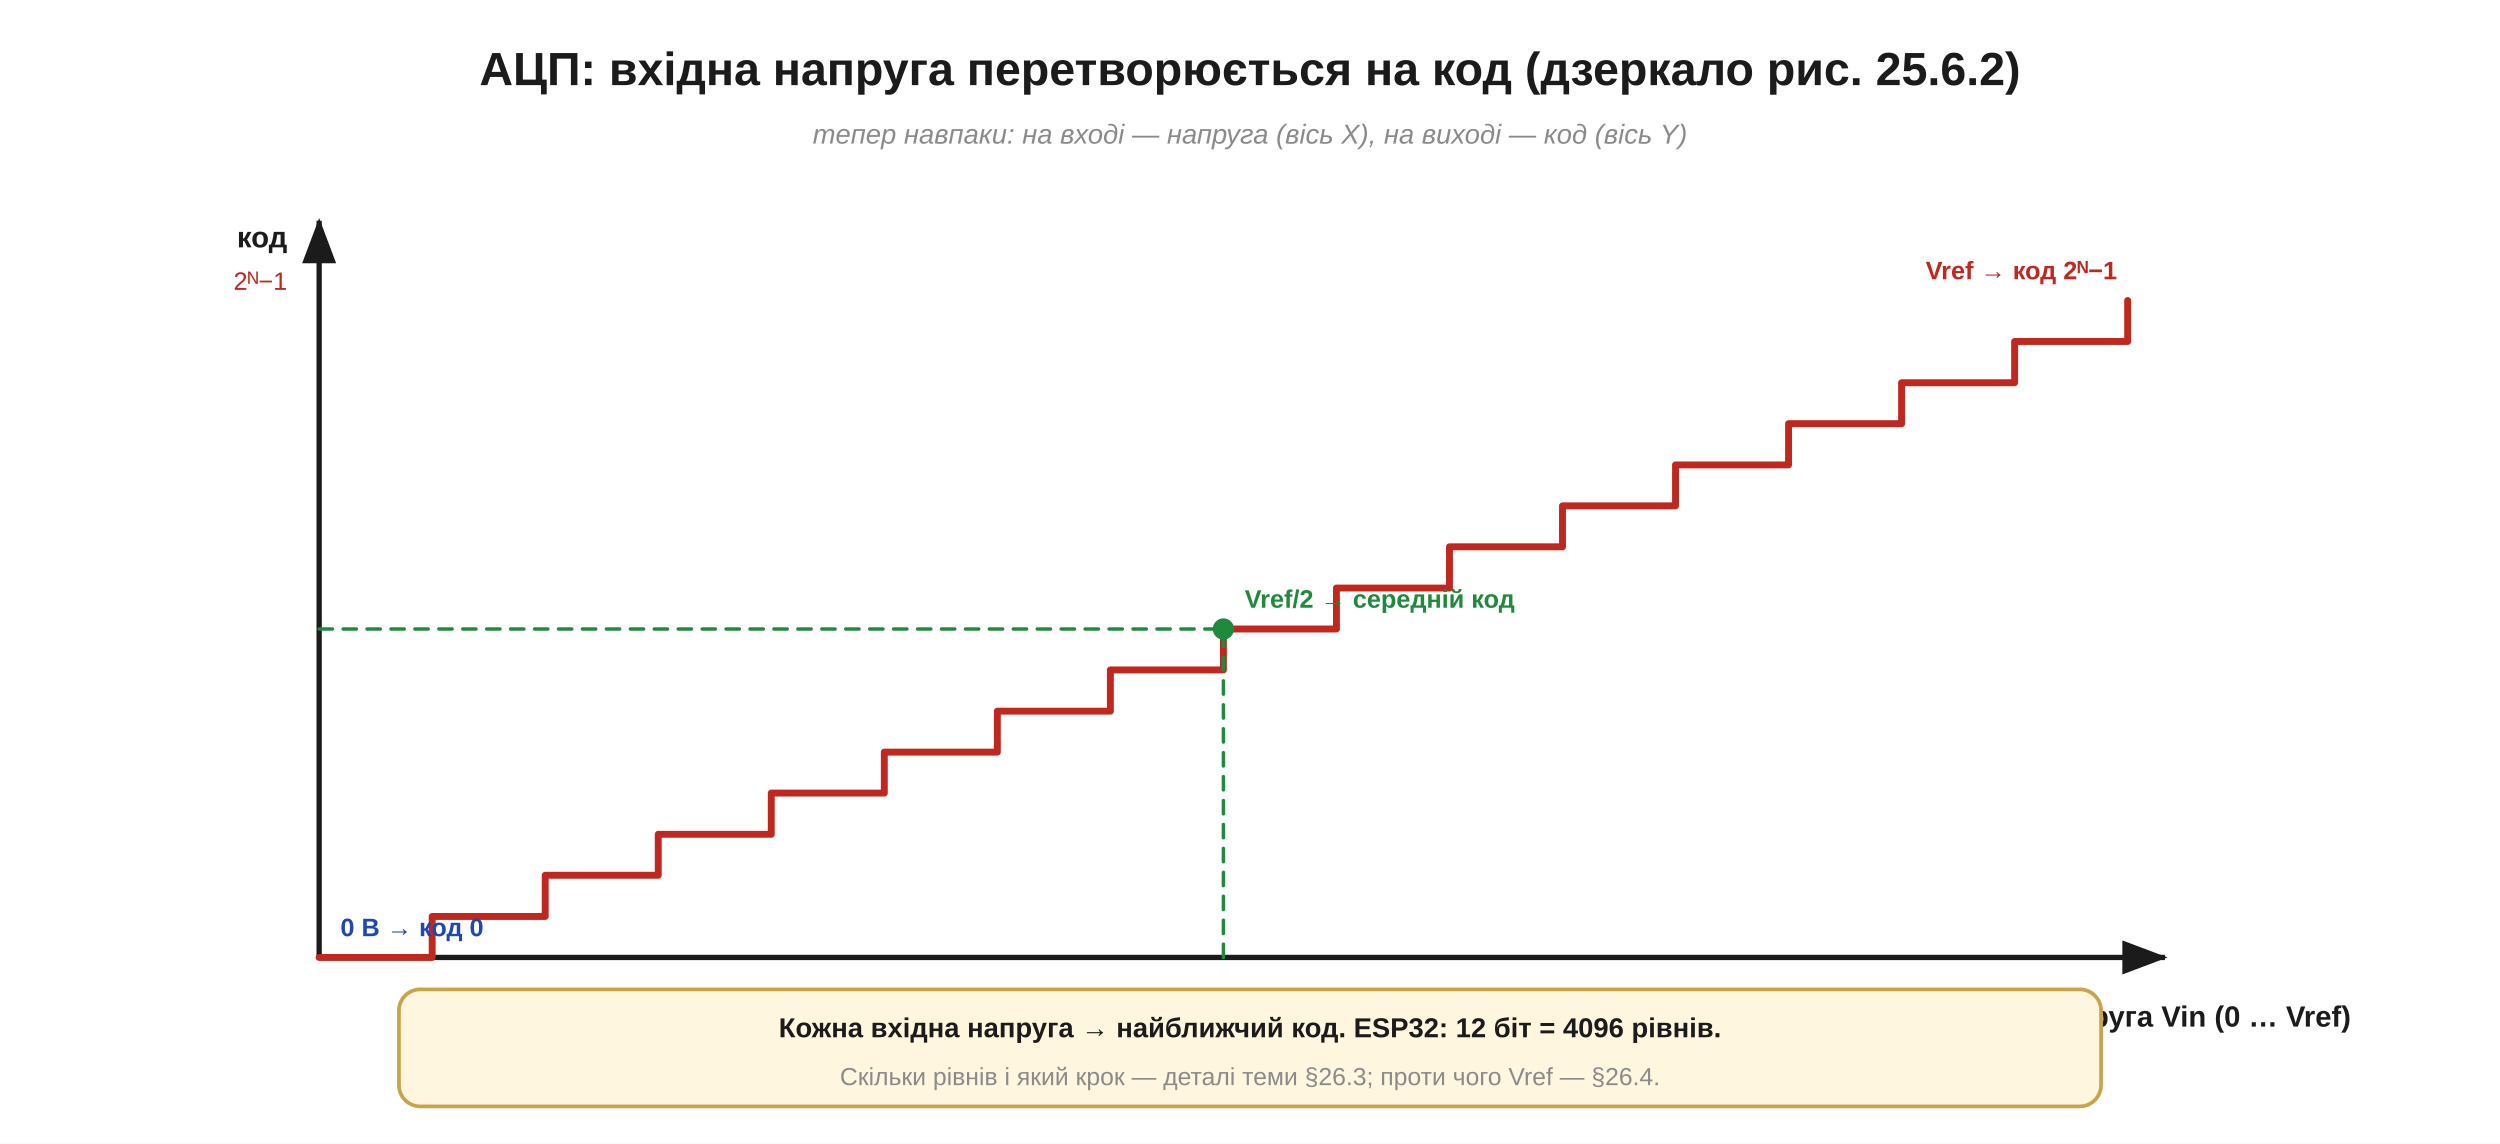
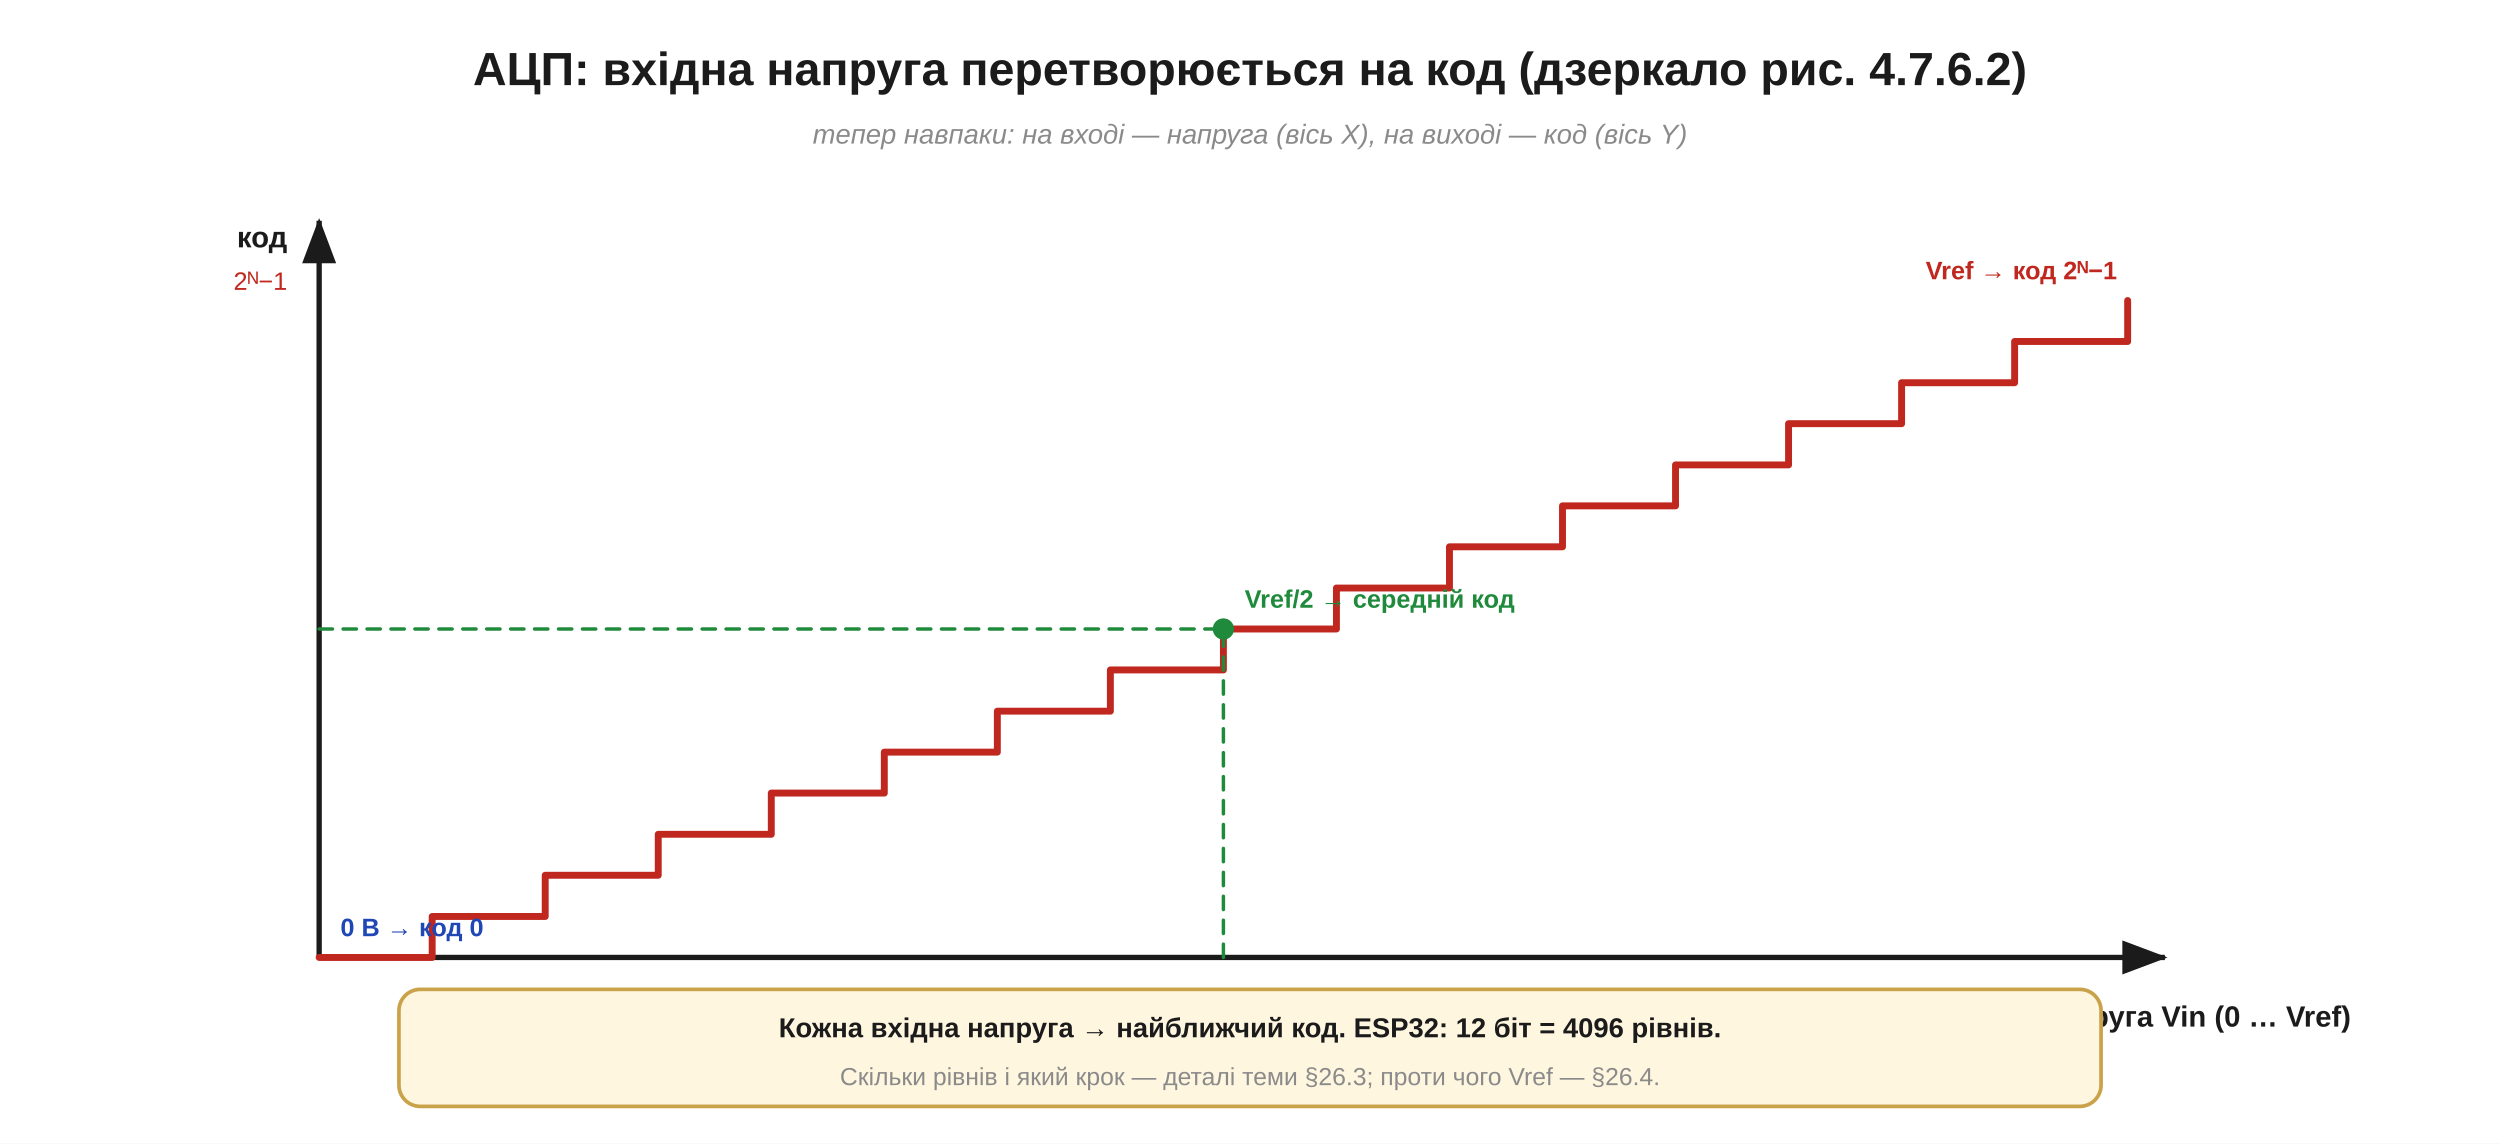
<svg xmlns="http://www.w3.org/2000/svg" width="940" height="430" viewBox="0 0 940 430">
  <rect width="940" height="430" fill="#ffffff" />
  <defs>
    <marker id="aInk" markerWidth="11" markerHeight="11" refX="8" refY="3.2" orient="auto" markerUnits="strokeWidth">
      <path d="M0,0 L8.5,3.2 L0,6.4 Z" fill="#1b1b1b" />
    </marker>
    <marker id="aRed" markerWidth="11" markerHeight="11" refX="8" refY="3.2" orient="auto" markerUnits="strokeWidth">
      <path d="M0,0 L8.5,3.2 L0,6.4 Z" fill="#c0271e" />
    </marker>
    <marker id="aBlue" markerWidth="11" markerHeight="11" refX="8" refY="3.2" orient="auto" markerUnits="strokeWidth">
      <path d="M0,0 L8.5,3.2 L0,6.4 Z" fill="#1f47b5" />
    </marker>
    <marker id="aGreen" markerWidth="11" markerHeight="11" refX="8" refY="3.2" orient="auto" markerUnits="strokeWidth">
      <path d="M0,0 L8.5,3.2 L0,6.4 Z" fill="#1f8a3b" />
    </marker>
    <marker id="aGrey" markerWidth="11" markerHeight="11" refX="8" refY="3.2" orient="auto" markerUnits="strokeWidth">
      <path d="M0,0 L8.5,3.2 L0,6.4 Z" fill="#8a8a8a" />
    </marker>
  </defs>
-   <text x="470.0" y="32.0" font-family="Segoe UI, Arial, Helvetica, sans-serif" font-size="17.5" fill="#1b1b1b" text-anchor="middle" font-weight="bold" font-style="normal">АЦП: вхідна напруга перетворюється на код (дзеркало рис. 25.6.2)</text>
+   <text x="470.0" y="32.0" font-family="Segoe UI, Arial, Helvetica, sans-serif" font-size="17.5" fill="#1b1b1b" text-anchor="middle" font-weight="bold" font-style="normal">АЦП: вхідна напруга перетворюється на код (дзеркало рис. 4.7.6.2)</text>
  <text x="470.0" y="54.0" font-family="Segoe UI, Arial, Helvetica, sans-serif" font-size="10.3" fill="#8a8a8a" text-anchor="middle" font-weight="normal" font-style="italic">тепер навпаки: на вході — напруга (вісь X), на виході — код (вісь Y)</text>
  <line x1="120.0" y1="360.0" x2="120.0" y2="83.0" stroke="#1b1b1b" stroke-width="2" marker-end="url(#aInk)" />
  <line x1="120.0" y1="360.0" x2="814.0" y2="360.0" stroke="#1b1b1b" stroke-width="2" marker-end="url(#aInk)" />
  <text x="108.0" y="93.0" font-family="Segoe UI, Arial, Helvetica, sans-serif" font-size="11" fill="#1b1b1b" text-anchor="end" font-weight="bold" font-style="normal">код</text>
  <text x="108.0" y="109.0" font-family="Segoe UI, Arial, Helvetica, sans-serif" font-size="9.5" fill="#c0271e" text-anchor="end" font-weight="normal" font-style="normal">2ᴺ−1</text>
  <text x="806.0" y="386.0" font-family="Segoe UI, Arial, Helvetica, sans-serif" font-size="11" fill="#1b1b1b" text-anchor="middle" font-weight="bold" font-style="normal">вхідна напруга Vin (0 … Vref)</text>
  <polyline points="120.0,360.0 162.5,360.0 162.5,344.6 205.0,344.6 205.0,329.1 247.5,329.1 247.5,313.7 290.0,313.7 290.0,298.2 332.5,298.2 332.5,282.8 375.0,282.8 375.0,267.4 417.5,267.4 417.5,251.9 460.0,251.9 460.0,236.5 502.5,236.5 502.5,221.1 545.0,221.1 545.0,205.6 587.5,205.6 587.5,190.2 630.0,190.2 630.0,174.8 672.5,174.8 672.5,159.3 715.0,159.3 715.0,143.9 757.5,143.9 757.5,128.4 800.0,128.4 800.0,113.0" fill="none" stroke="#c0271e" stroke-width="2.6" stroke-linejoin="round" stroke-linecap="round" />
  <line x1="460.0" y1="360.0" x2="460.0" y2="236.5" stroke="#1f8a3b" stroke-width="1.3" stroke-dasharray="5,4" stroke-linecap="round" />
  <line x1="120.0" y1="236.5" x2="460.0" y2="236.5" stroke="#1f8a3b" stroke-width="1.3" stroke-dasharray="5,4" stroke-linecap="round" />
  <circle cx="460.0" cy="236.5" r="4.0" fill="#1f8a3b" stroke="#1f8a3b" stroke-width="0" />
  <text x="468.0" y="228.5" font-family="Segoe UI, Arial, Helvetica, sans-serif" font-size="9.5" fill="#1f8a3b" text-anchor="start" font-weight="bold" font-style="normal">Vref/2 → середній код</text>
  <text x="128.0" y="352.0" font-family="Segoe UI, Arial, Helvetica, sans-serif" font-size="9.5" fill="#1f47b5" text-anchor="start" font-weight="bold" font-style="normal">0 В → код 0</text>
  <text x="796.0" y="105.0" font-family="Segoe UI, Arial, Helvetica, sans-serif" font-size="9.5" fill="#c0271e" text-anchor="end" font-weight="bold" font-style="normal">Vref → код 2ᴺ−1</text>
  <rect x="150.0" y="372.0" width="640.0" height="44.0" rx="8" fill="#fff6e0" stroke="#caa24a" stroke-width="1.4" />
  <text x="470.0" y="390.0" font-family="Segoe UI, Arial, Helvetica, sans-serif" font-size="10.3" fill="#1b1b1b" text-anchor="middle" font-weight="bold" font-style="normal">Кожна вхідна напруга → найближчий код. ESP32: 12 біт = 4096 рівнів.</text>
  <text x="470.0" y="408.0" font-family="Segoe UI, Arial, Helvetica, sans-serif" font-size="9.3" fill="#8a8a8a" text-anchor="middle" font-weight="normal" font-style="normal">Скільки рівнів і який крок — деталі теми §26.3; проти чого Vref — §26.4.</text>
</svg>
